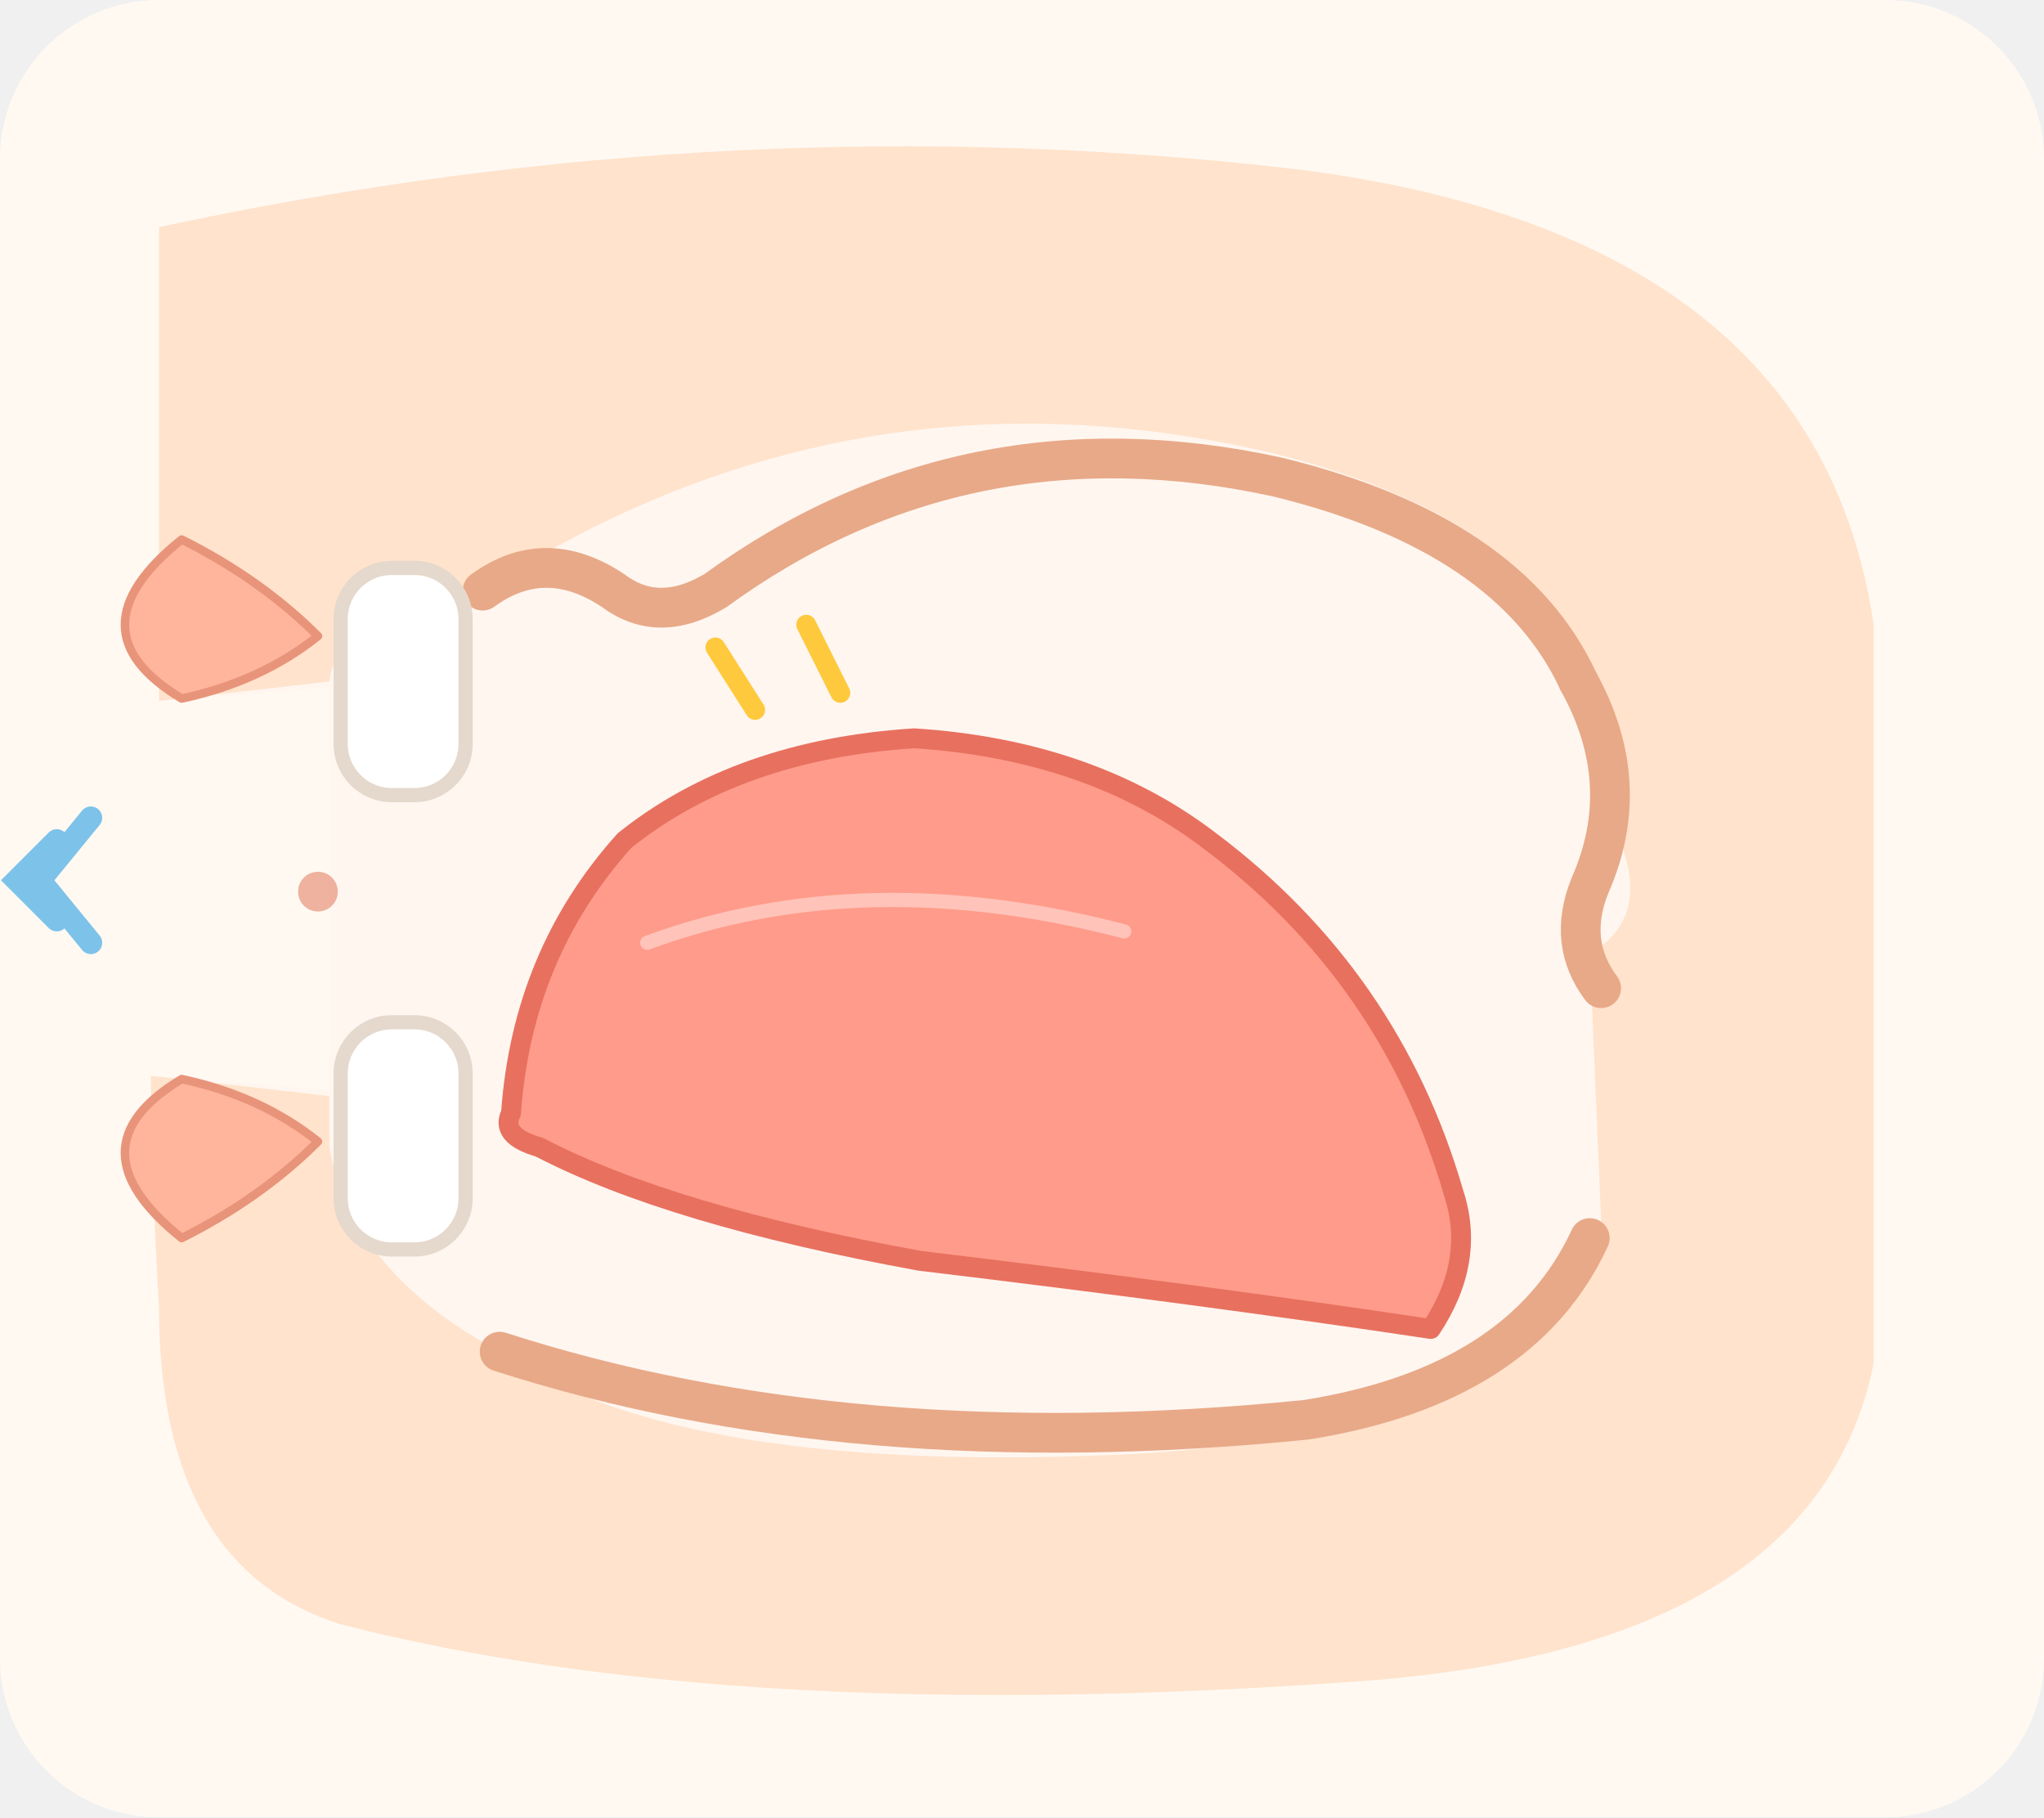
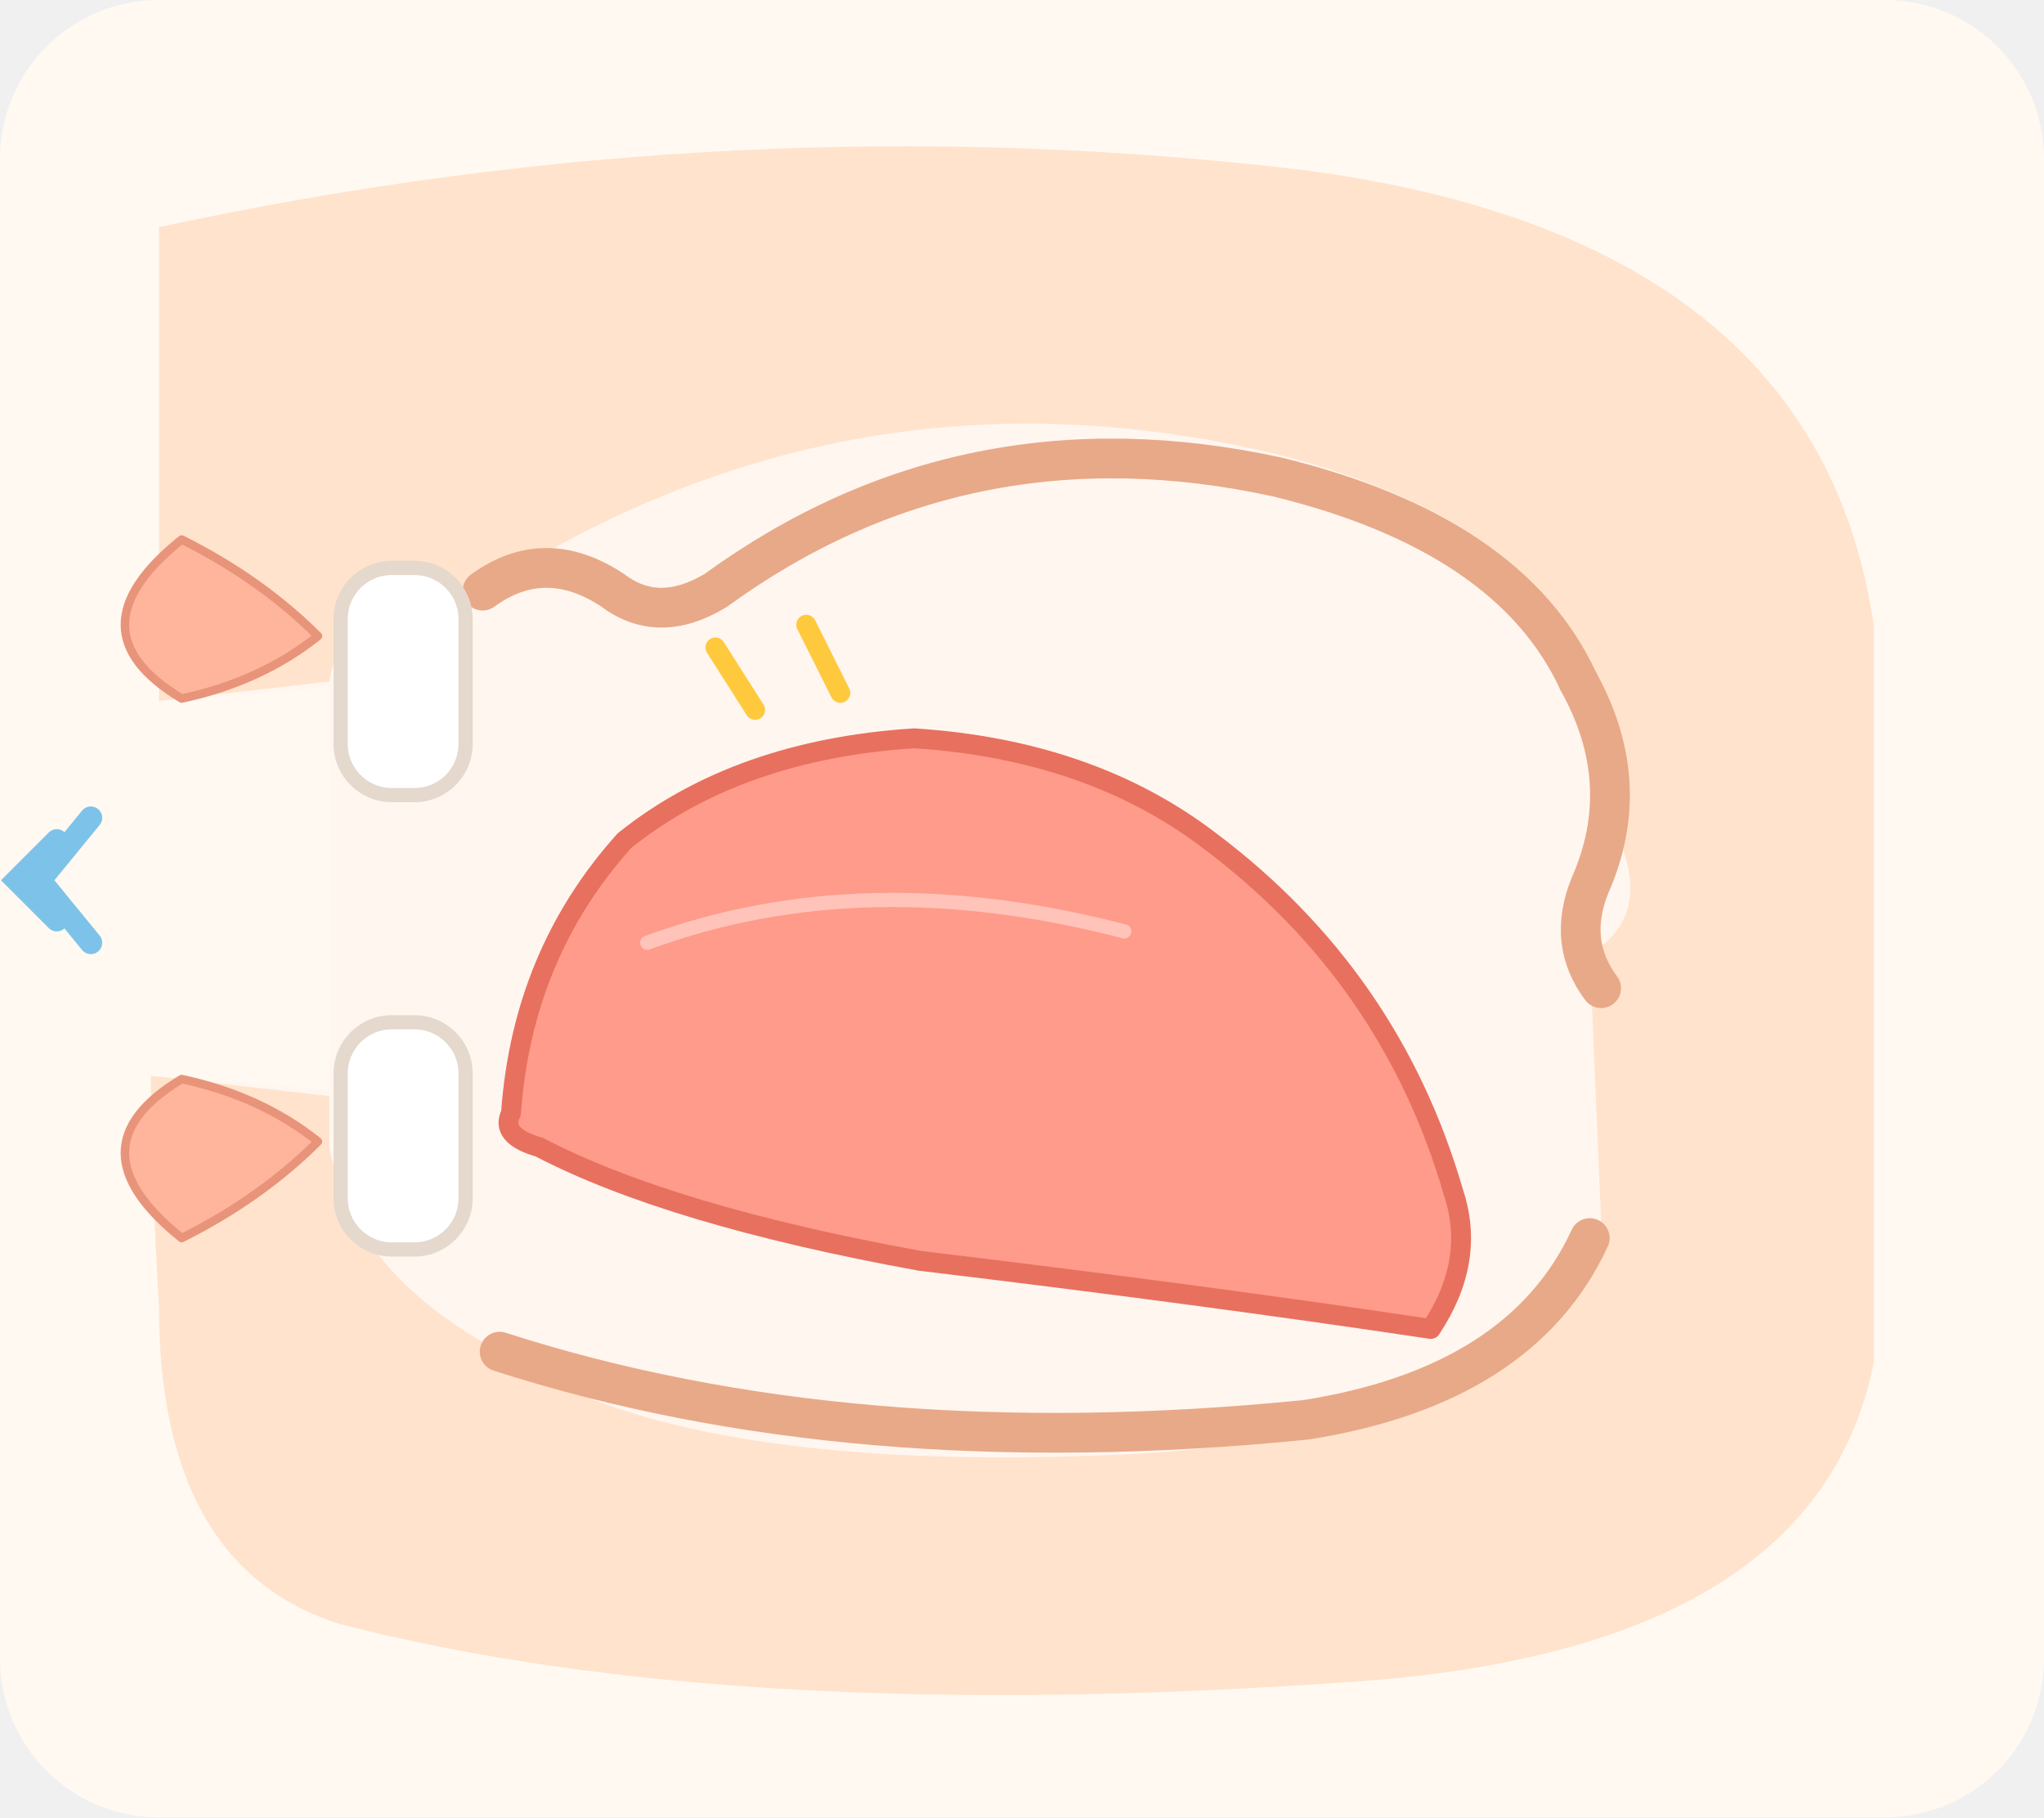
<svg xmlns="http://www.w3.org/2000/svg" viewBox="0 0 360 320" font-family="sans-serif">
  <rect width="360" height="320" rx="28" fill="#FFF9F2" />
  <path d="M 28 40 Q 130 18 230 30 Q 320 42 330 110            L 330 240 Q 320 290 240 296 Q 130 304 60 286            Q 28 276 28 230 Q 25 180 28 130 Z" fill="#FFE3CC" />
  <path d="M 23 124            L 58 120            Q 60 106 85 104            Q 150 62 225 80 Q 272 92 282 122            L 286 150 Q 290 162 280 168            L 282 215 Q 270 252 200 256 Q 120 260 88 238 Q 62 224 58 202            L 58 193            L 23 189 Z" fill="#FFF6F0" />
  <path d="M 0 125            Q 40 123 58 121            L 58 192            Q 40 190 0 188 Z" fill="#FFF9F2" />
  <path d="M 85 104 Q 96 96 108 104 Q 116 110 126 104            Q 170 72 225 84 Q 266 94 278 120" fill="none" stroke="#E8A988" stroke-width="7" stroke-linecap="round" />
  <path d="M 278 120 Q 288 138 280 156 Q 276 166 282 174" fill="none" stroke="#E8A988" stroke-width="7" stroke-linecap="round" />
  <path d="M 88 238 Q 150 258 230 250 Q 268 244 280 218" fill="none" stroke="#E8A988" stroke-width="7" stroke-linecap="round" />
  <rect x="60" y="100" width="22" height="40" rx="9" fill="#FFFFFF" stroke="#E5D8CC" stroke-width="2.5" />
  <rect x="60" y="180" width="22" height="40" rx="9" fill="#FFFFFF" stroke="#E5D8CC" stroke-width="2.5" />
  <path d="M 56 112            Q 46 102 32 95            Q 22 103 22 110            Q 22 117 32 123            Q 46 120 56 112 Z" fill="#FFB59B" stroke="#E8947A" stroke-width="1.5" stroke-linejoin="round" />
  <path d="M 56 201            Q 46 193 32 190            Q 22 196 22 203            Q 22 210 32 218            Q 46 211 56 201 Z" fill="#FFB59B" stroke="#E8947A" stroke-width="1.5" stroke-linejoin="round" />
-   <circle cx="56" cy="157" r="3.5" fill="#E8947A" opacity="0.7" />
  <path d="M 90 196                Q 92 168 110 148                Q 130 132 161 130                Q 192 132 213 148                Q 245 172 256 210                Q 260 222 252 234                Q 212 228 162 222                Q 118 214 95 202                Q 88 200 90 196 Z" fill="#FF9B8A" stroke="#E8705F" stroke-width="3.5" stroke-linejoin="round" />
  <path d="M 114 166 Q 152 152 198 164" fill="none" stroke="#FFFFFF" stroke-width="2.5" opacity="0.4" stroke-linecap="round" />
  <g stroke="#FFC93D" stroke-width="3.5" stroke-linecap="round">
    <path d="M 126 114 L 133 125" />
    <path d="M 142 110 L 148 122" />
  </g>
  <g stroke="#6FBDE8" stroke-width="4" fill="none" stroke-linecap="round" opacity="0.9">
    <path d="M 16 144 L 7 155 L 16 166" />
    <path d="M 10 148 L 3 155 L 10 162" />
  </g>
</svg>
